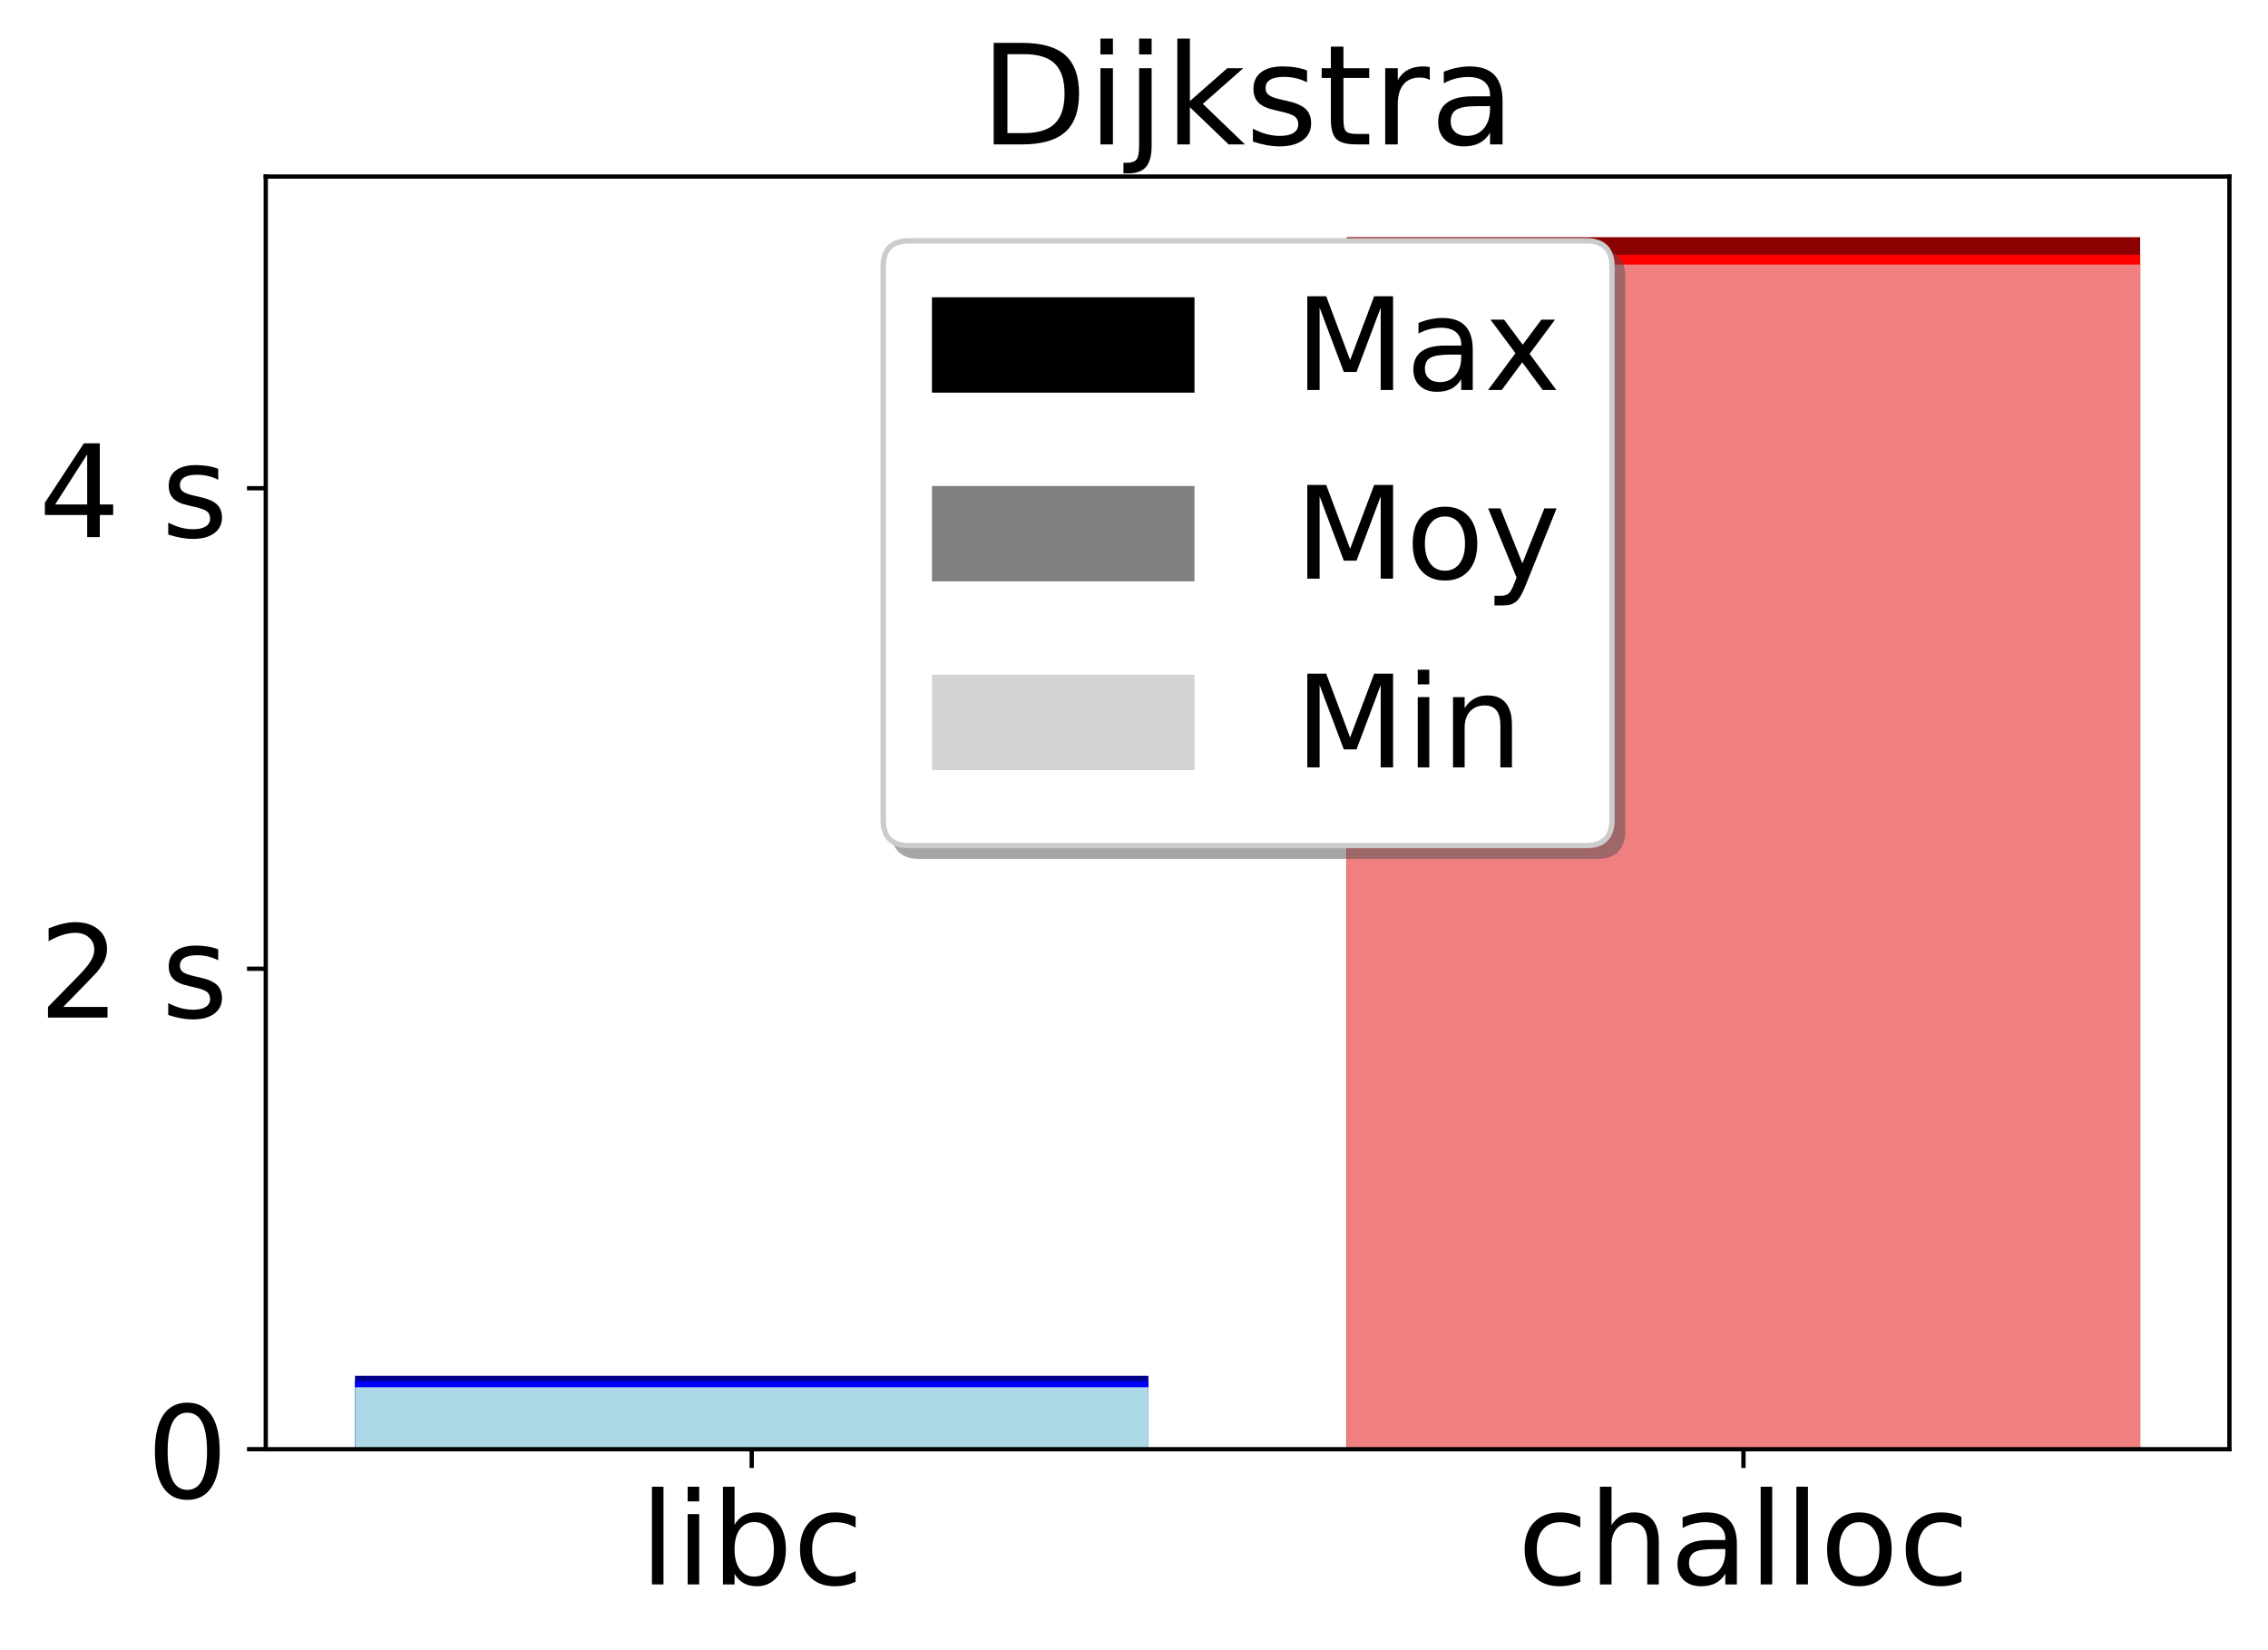
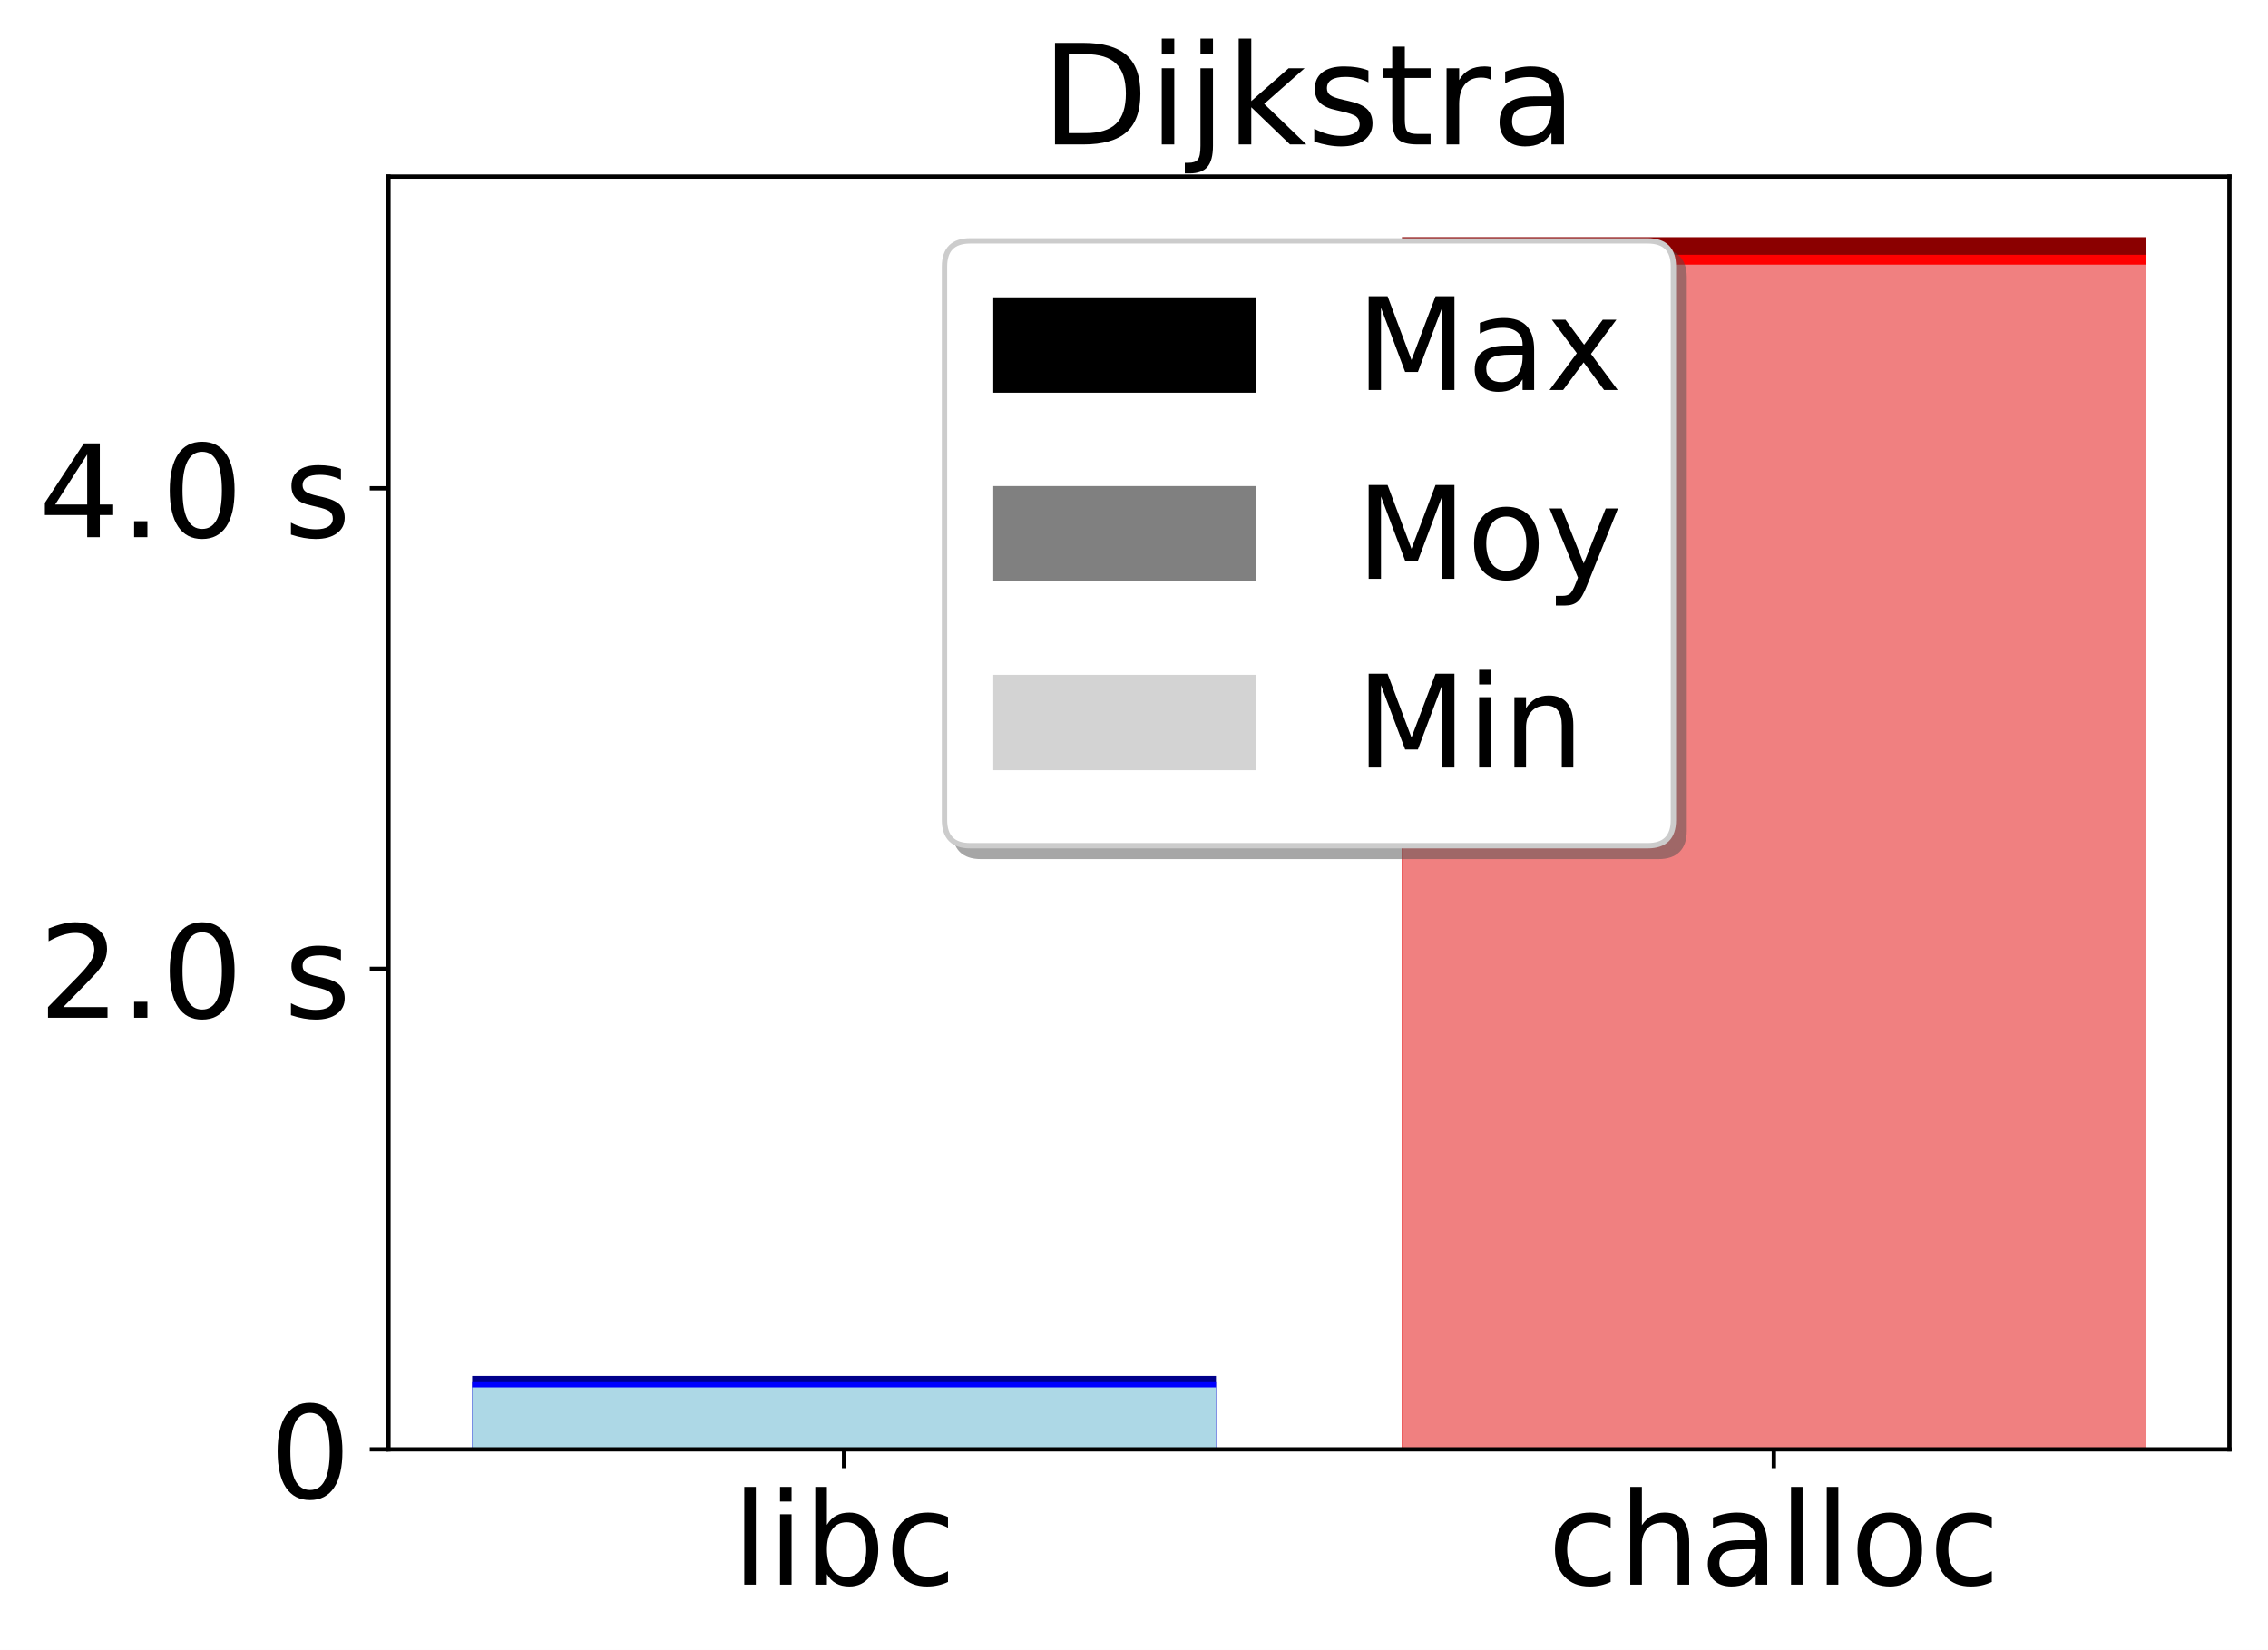
- <svg xmlns="http://www.w3.org/2000/svg" xmlns:xlink="http://www.w3.org/1999/xlink" width="423.3pt" height="307.943pt" viewBox="0 0 423.3 307.943" version="1.1">
+ <svg xmlns="http://www.w3.org/2000/svg" xmlns:xlink="http://www.w3.org/1999/xlink" width="423.248pt" height="307.943pt" viewBox="0 0 423.248 307.943" version="1.1">
  <defs>
    <style type="text/css">*{stroke-linejoin: round; stroke-linecap: butt}</style>
  </defs>
  <g id="figure_1">
    <g id="patch_1">
-       <path d="M 0 307.943  L 423.3 307.943  L 423.3 0  L 0 0  z " style="fill: #ffffff" />
+       <path d="M -0 307.943  L 423.248 307.943  L 423.248 0  L -0 0  z " style="fill: #ffffff" />
    </g>
    <g id="axes_1">
      <g id="patch_2">
-         <path d="M 49.6 270.516  L 416.1 270.516  L 416.1 32.956  L 49.6 32.956  z " style="fill: #ffffff" />
+         <path d="M 72.498 270.516  L 416.048 270.516  L 416.048 32.956  L 72.498 32.956  z " style="fill: #ffffff" />
      </g>
      <g id="patch_3">
-         <path d="M 66.259 270.516  L 214.34 270.516  L 214.34 256.811  L 66.259 256.811  z " clip-path="url(#pc4f9e51907)" style="fill: #00008b" />
+         <path d="M 88.113 270.516  L 226.921 270.516  L 226.921 256.811  L 88.113 256.811  z " clip-path="url(#p5e6ea9e0a1)" style="fill: #00008b" />
      </g>
      <g id="patch_4">
-         <path d="M 66.259 270.516  L 214.34 270.516  L 214.34 257.809  L 66.259 257.809  z " clip-path="url(#pc4f9e51907)" style="fill: #0000ff" />
+         <path d="M 88.113 270.516  L 226.921 270.516  L 226.921 257.809  L 88.113 257.809  z " clip-path="url(#p5e6ea9e0a1)" style="fill: #0000ff" />
      </g>
      <g id="patch_5">
-         <path d="M 66.259 270.516  L 214.34 270.516  L 214.34 258.951  L 66.259 258.951  z " clip-path="url(#pc4f9e51907)" style="fill: #add8e6" />
+         <path d="M 88.113 270.516  L 226.921 270.516  L 226.921 258.951  L 88.113 258.951  z " clip-path="url(#p5e6ea9e0a1)" style="fill: #add8e6" />
      </g>
      <g id="patch_6">
-         <path d="M 251.36 270.516  L 399.441 270.516  L 399.441 44.268  L 251.36 44.268  z " clip-path="url(#pc4f9e51907)" style="fill: #8b0000" />
+         <path d="M 261.624 270.516  L 400.432 270.516  L 400.432 44.268  L 261.624 44.268  z " clip-path="url(#p5e6ea9e0a1)" style="fill: #8b0000" />
      </g>
      <g id="patch_7">
-         <path d="M 251.36 270.516  L 399.441 270.516  L 399.441 47.554  L 251.36 47.554  z " clip-path="url(#pc4f9e51907)" style="fill: #ff0000" />
+         <path d="M 261.624 270.516  L 400.432 270.516  L 400.432 47.554  L 261.624 47.554  z " clip-path="url(#p5e6ea9e0a1)" style="fill: #ff0000" />
      </g>
      <g id="patch_8">
-         <path d="M 251.36 270.516  L 399.441 270.516  L 399.441 49.386  L 251.36 49.386  z " clip-path="url(#pc4f9e51907)" style="fill: #f08080" />
+         <path d="M 261.624 270.516  L 400.432 270.516  L 400.432 49.386  L 261.624 49.386  z " clip-path="url(#p5e6ea9e0a1)" style="fill: #f08080" />
      </g>
      <g id="matplotlib.axis_1">
        <g id="xtick_1">
          <g id="line2d_1">
            <defs>
-               <path id="m33017d4dec" d="M 0 0  L 0 3.5  " style="stroke: #000000; stroke-width: 0.8" />
-             </defs>
-             <g>
-               <use xlink:href="#m33017d4dec" x="140.299" y="270.516" style="stroke: #000000; stroke-width: 0.8" />
+               <path id="m0ae83098c9" d="M 0 0  L 0 3.5  " style="stroke: #000000; stroke-width: 0.8" />
+             </defs>
+             <g>
+               <use xlink:href="#m0ae83098c9" x="157.517" y="270.516" style="stroke: #000000; stroke-width: 0.8" />
            </g>
          </g>
          <g id="text_1">
-             <g transform="translate(119.4157 295.7522) scale(0.24 -0.24)">
+             <g transform="translate(136.6337 295.7522) scale(0.24 -0.24)">
              <defs>
                <path id="DejaVuSans-6c" d="M 603 4863  L 1178 4863  L 1178 0  L 603 0  L 603 4863  z " transform="scale(0.015625)" />
                <path id="DejaVuSans-69" d="M 603 3500  L 1178 3500  L 1178 0  L 603 0  L 603 3500  z M 603 4863  L 1178 4863  L 1178 4134  L 603 4134  L 603 4863  z " transform="scale(0.015625)" />
                <path id="DejaVuSans-62" d="M 3116 1747  Q 3116 2381 2855 2742  Q 2594 3103 2138 3103  Q 1681 3103 1420 2742  Q 1159 2381 1159 1747  Q 1159 1113 1420 752  Q 1681 391 2138 391  Q 2594 391 2855 752  Q 3116 1113 3116 1747  z M 1159 2969  Q 1341 3281 1617 3432  Q 1894 3584 2278 3584  Q 2916 3584 3314 3078  Q 3713 2572 3713 1747  Q 3713 922 3314 415  Q 2916 -91 2278 -91  Q 1894 -91 1617 61  Q 1341 213 1159 525  L 1159 0  L 581 0  L 581 4863  L 1159 4863  L 1159 2969  z " transform="scale(0.015625)" />
                <path id="DejaVuSans-63" d="M 3122 3366  L 3122 2828  Q 2878 2963 2633 3030  Q 2388 3097 2138 3097  Q 1578 3097 1268 2742  Q 959 2388 959 1747  Q 959 1106 1268 751  Q 1578 397 2138 397  Q 2388 397 2633 464  Q 2878 531 3122 666  L 3122 134  Q 2881 22 2623 -34  Q 2366 -91 2075 -91  Q 1284 -91 818 406  Q 353 903 353 1747  Q 353 2603 823 3093  Q 1294 3584 2113 3584  Q 2378 3584 2631 3529  Q 2884 3475 3122 3366  z " transform="scale(0.015625)" />
              </defs>
              <use xlink:href="#DejaVuSans-6c" />
              <use xlink:href="#DejaVuSans-69" x="27.783" />
              <use xlink:href="#DejaVuSans-62" x="55.566" />
              <use xlink:href="#DejaVuSans-63" x="119.043" />
            </g>
          </g>
        </g>
        <g id="xtick_2">
          <g id="line2d_2">
            <g>
-               <use xlink:href="#m33017d4dec" x="325.401" y="270.516" style="stroke: #000000; stroke-width: 0.8" />
+               <use xlink:href="#m0ae83098c9" x="331.028" y="270.516" style="stroke: #000000; stroke-width: 0.8" />
            </g>
          </g>
          <g id="text_2">
-             <g transform="translate(283.2355 295.7522) scale(0.24 -0.24)">
+             <g transform="translate(288.8626 295.7522) scale(0.24 -0.24)">
              <defs>
                <path id="DejaVuSans-68" d="M 3513 2113  L 3513 0  L 2938 0  L 2938 2094  Q 2938 2591 2744 2837  Q 2550 3084 2163 3084  Q 1697 3084 1428 2787  Q 1159 2491 1159 1978  L 1159 0  L 581 0  L 581 4863  L 1159 4863  L 1159 2956  Q 1366 3272 1645 3428  Q 1925 3584 2291 3584  Q 2894 3584 3203 3211  Q 3513 2838 3513 2113  z " transform="scale(0.015625)" />
                <path id="DejaVuSans-61" d="M 2194 1759  Q 1497 1759 1228 1600  Q 959 1441 959 1056  Q 959 750 1161 570  Q 1363 391 1709 391  Q 2188 391 2477 730  Q 2766 1069 2766 1631  L 2766 1759  L 2194 1759  z M 3341 1997  L 3341 0  L 2766 0  L 2766 531  Q 2569 213 2275 61  Q 1981 -91 1556 -91  Q 1019 -91 701 211  Q 384 513 384 1019  Q 384 1609 779 1909  Q 1175 2209 1959 2209  L 2766 2209  L 2766 2266  Q 2766 2663 2505 2880  Q 2244 3097 1772 3097  Q 1472 3097 1187 3025  Q 903 2953 641 2809  L 641 3341  Q 956 3463 1253 3523  Q 1550 3584 1831 3584  Q 2591 3584 2966 3190  Q 3341 2797 3341 1997  z " transform="scale(0.015625)" />
                <path id="DejaVuSans-6f" d="M 1959 3097  Q 1497 3097 1228 2736  Q 959 2375 959 1747  Q 959 1119 1226 758  Q 1494 397 1959 397  Q 2419 397 2687 759  Q 2956 1122 2956 1747  Q 2956 2369 2687 2733  Q 2419 3097 1959 3097  z M 1959 3584  Q 2709 3584 3137 3096  Q 3566 2609 3566 1747  Q 3566 888 3137 398  Q 2709 -91 1959 -91  Q 1206 -91 779 398  Q 353 888 353 1747  Q 353 2609 779 3096  Q 1206 3584 1959 3584  z " transform="scale(0.015625)" />
              </defs>
              <use xlink:href="#DejaVuSans-63" />
              <use xlink:href="#DejaVuSans-68" x="54.98" />
              <use xlink:href="#DejaVuSans-61" x="118.359" />
              <use xlink:href="#DejaVuSans-6c" x="179.639" />
              <use xlink:href="#DejaVuSans-6c" x="207.422" />
              <use xlink:href="#DejaVuSans-6f" x="235.205" />
              <use xlink:href="#DejaVuSans-63" x="296.387" />
            </g>
          </g>
        </g>
      </g>
      <g id="matplotlib.axis_2">
        <g id="ytick_1">
          <g id="line2d_3">
            <defs>
-               <path id="m4aef18d389" d="M 0 0  L -3.5 0  " style="stroke: #000000; stroke-width: 0.8" />
-             </defs>
-             <g>
-               <use xlink:href="#m4aef18d389" x="49.6" y="270.516" style="stroke: #000000; stroke-width: 0.8" />
+               <path id="me83f3ccce1" d="M 0 0  L -3.5 0  " style="stroke: #000000; stroke-width: 0.8" />
+             </defs>
+             <g>
+               <use xlink:href="#me83f3ccce1" x="72.498" y="270.516" style="stroke: #000000; stroke-width: 0.8" />
            </g>
          </g>
          <g id="text_3">
-             <g transform="translate(27.33 279.6341) scale(0.24 -0.24)">
+             <g transform="translate(50.2275 279.6341) scale(0.24 -0.24)">
              <defs>
                <path id="DejaVuSans-30" d="M 2034 4250  Q 1547 4250 1301 3770  Q 1056 3291 1056 2328  Q 1056 1369 1301 889  Q 1547 409 2034 409  Q 2525 409 2770 889  Q 3016 1369 3016 2328  Q 3016 3291 2770 3770  Q 2525 4250 2034 4250  z M 2034 4750  Q 2819 4750 3233 4129  Q 3647 3509 3647 2328  Q 3647 1150 3233 529  Q 2819 -91 2034 -91  Q 1250 -91 836 529  Q 422 1150 422 2328  Q 422 3509 836 4129  Q 1250 4750 2034 4750  z " transform="scale(0.015625)" />
              </defs>
              <use xlink:href="#DejaVuSans-30" />
            </g>
          </g>
        </g>
        <g id="ytick_2">
          <g id="line2d_4">
            <g>
-               <use xlink:href="#m4aef18d389" x="49.6" y="180.827" style="stroke: #000000; stroke-width: 0.8" />
+               <use xlink:href="#me83f3ccce1" x="72.498" y="180.827" style="stroke: #000000; stroke-width: 0.8" />
            </g>
          </g>
          <g id="text_4">
            <g transform="translate(7.2 189.9448) scale(0.24 -0.24)">
              <defs>
                <path id="DejaVuSans-32" d="M 1228 531  L 3431 531  L 3431 0  L 469 0  L 469 531  Q 828 903 1448 1529  Q 2069 2156 2228 2338  Q 2531 2678 2651 2914  Q 2772 3150 2772 3378  Q 2772 3750 2511 3984  Q 2250 4219 1831 4219  Q 1534 4219 1204 4116  Q 875 4013 500 3803  L 500 4441  Q 881 4594 1212 4672  Q 1544 4750 1819 4750  Q 2544 4750 2975 4387  Q 3406 4025 3406 3419  Q 3406 3131 3298 2873  Q 3191 2616 2906 2266  Q 2828 2175 2409 1742  Q 1991 1309 1228 531  z " transform="scale(0.015625)" />
+                 <path id="DejaVuSans-2e" d="M 684 794  L 1344 794  L 1344 0  L 684 0  L 684 794  z " transform="scale(0.015625)" />
                <path id="DejaVuSans-20" transform="scale(0.015625)" />
                <path id="DejaVuSans-73" d="M 2834 3397  L 2834 2853  Q 2591 2978 2328 3040  Q 2066 3103 1784 3103  Q 1356 3103 1142 2972  Q 928 2841 928 2578  Q 928 2378 1081 2264  Q 1234 2150 1697 2047  L 1894 2003  Q 2506 1872 2764 1633  Q 3022 1394 3022 966  Q 3022 478 2636 193  Q 2250 -91 1575 -91  Q 1294 -91 989 -36  Q 684 19 347 128  L 347 722  Q 666 556 975 473  Q 1284 391 1588 391  Q 1994 391 2212 530  Q 2431 669 2431 922  Q 2431 1156 2273 1281  Q 2116 1406 1581 1522  L 1381 1569  Q 847 1681 609 1914  Q 372 2147 372 2553  Q 372 3047 722 3315  Q 1072 3584 1716 3584  Q 2034 3584 2315 3537  Q 2597 3491 2834 3397  z " transform="scale(0.015625)" />
              </defs>
              <use xlink:href="#DejaVuSans-32" />
-               <use xlink:href="#DejaVuSans-20" x="63.623" />
-               <use xlink:href="#DejaVuSans-73" x="95.41" />
+               <use xlink:href="#DejaVuSans-2e" x="63.623" />
+               <use xlink:href="#DejaVuSans-30" x="95.41" />
+               <use xlink:href="#DejaVuSans-20" x="159.033" />
+               <use xlink:href="#DejaVuSans-73" x="190.82" />
            </g>
          </g>
        </g>
        <g id="ytick_3">
          <g id="line2d_5">
            <g>
-               <use xlink:href="#m4aef18d389" x="49.6" y="91.137" style="stroke: #000000; stroke-width: 0.8" />
+               <use xlink:href="#me83f3ccce1" x="72.498" y="91.137" style="stroke: #000000; stroke-width: 0.8" />
            </g>
          </g>
          <g id="text_5">
            <g transform="translate(7.2 100.2556) scale(0.24 -0.24)">
              <defs>
                <path id="DejaVuSans-34" d="M 2419 4116  L 825 1625  L 2419 1625  L 2419 4116  z M 2253 4666  L 3047 4666  L 3047 1625  L 3713 1625  L 3713 1100  L 3047 1100  L 3047 0  L 2419 0  L 2419 1100  L 313 1100  L 313 1709  L 2253 4666  z " transform="scale(0.015625)" />
              </defs>
              <use xlink:href="#DejaVuSans-34" />
-               <use xlink:href="#DejaVuSans-20" x="63.623" />
-               <use xlink:href="#DejaVuSans-73" x="95.41" />
+               <use xlink:href="#DejaVuSans-2e" x="63.623" />
+               <use xlink:href="#DejaVuSans-30" x="95.41" />
+               <use xlink:href="#DejaVuSans-20" x="159.033" />
+               <use xlink:href="#DejaVuSans-73" x="190.82" />
            </g>
          </g>
        </g>
      </g>
      <g id="patch_9">
-         <path d="M 49.6 270.516  L 49.6 32.956  " style="fill: none; stroke: #000000; stroke-width: 0.8; stroke-linejoin: miter; stroke-linecap: square" />
+         <path d="M 72.498 270.516  L 72.498 32.956  " style="fill: none; stroke: #000000; stroke-width: 0.8; stroke-linejoin: miter; stroke-linecap: square" />
      </g>
      <g id="patch_10">
-         <path d="M 416.1 270.516  L 416.1 32.956  " style="fill: none; stroke: #000000; stroke-width: 0.8; stroke-linejoin: miter; stroke-linecap: square" />
+         <path d="M 416.048 270.516  L 416.048 32.956  " style="fill: none; stroke: #000000; stroke-width: 0.8; stroke-linejoin: miter; stroke-linecap: square" />
      </g>
      <g id="patch_11">
-         <path d="M 49.6 270.516  L 416.1 270.516  " style="fill: none; stroke: #000000; stroke-width: 0.8; stroke-linejoin: miter; stroke-linecap: square" />
+         <path d="M 72.498 270.516  L 416.048 270.516  " style="fill: none; stroke: #000000; stroke-width: 0.8; stroke-linejoin: miter; stroke-linecap: square" />
      </g>
      <g id="patch_12">
-         <path d="M 49.6 32.956  L 416.1 32.956  " style="fill: none; stroke: #000000; stroke-width: 0.8; stroke-linejoin: miter; stroke-linecap: square" />
+         <path d="M 72.498 32.956  L 416.048 32.956  " style="fill: none; stroke: #000000; stroke-width: 0.8; stroke-linejoin: miter; stroke-linecap: square" />
      </g>
      <g id="text_6">
-         <g transform="translate(182.9097 26.95594) scale(0.26 -0.26)">
+         <g transform="translate(194.3322 26.95594) scale(0.26 -0.26)">
          <defs>
            <path id="DejaVuSans-44" d="M 1259 4147  L 1259 519  L 2022 519  Q 2988 519 3436 956  Q 3884 1394 3884 2338  Q 3884 3275 3436 3711  Q 2988 4147 2022 4147  L 1259 4147  z M 628 4666  L 1925 4666  Q 3281 4666 3915 4102  Q 4550 3538 4550 2338  Q 4550 1131 3912 565  Q 3275 0 1925 0  L 628 0  L 628 4666  z " transform="scale(0.015625)" />
            <path id="DejaVuSans-6a" d="M 603 3500  L 1178 3500  L 1178 -63  Q 1178 -731 923 -1031  Q 669 -1331 103 -1331  L -116 -1331  L -116 -844  L 38 -844  Q 366 -844 484 -692  Q 603 -541 603 -63  L 603 3500  z M 603 4863  L 1178 4863  L 1178 4134  L 603 4134  L 603 4863  z " transform="scale(0.015625)" />
            <path id="DejaVuSans-6b" d="M 581 4863  L 1159 4863  L 1159 1991  L 2875 3500  L 3609 3500  L 1753 1863  L 3688 0  L 2938 0  L 1159 1709  L 1159 0  L 581 0  L 581 4863  z " transform="scale(0.015625)" />
            <path id="DejaVuSans-74" d="M 1172 4494  L 1172 3500  L 2356 3500  L 2356 3053  L 1172 3053  L 1172 1153  Q 1172 725 1289 603  Q 1406 481 1766 481  L 2356 481  L 2356 0  L 1766 0  Q 1100 0 847 248  Q 594 497 594 1153  L 594 3053  L 172 3053  L 172 3500  L 594 3500  L 594 4494  L 1172 4494  z " transform="scale(0.015625)" />
            <path id="DejaVuSans-72" d="M 2631 2963  Q 2534 3019 2420 3045  Q 2306 3072 2169 3072  Q 1681 3072 1420 2755  Q 1159 2438 1159 1844  L 1159 0  L 581 0  L 581 3500  L 1159 3500  L 1159 2956  Q 1341 3275 1631 3429  Q 1922 3584 2338 3584  Q 2397 3584 2469 3576  Q 2541 3569 2628 3553  L 2631 2963  z " transform="scale(0.015625)" />
          </defs>
          <use xlink:href="#DejaVuSans-44" />
          <use xlink:href="#DejaVuSans-69" x="77.002" />
          <use xlink:href="#DejaVuSans-6a" x="104.785" />
          <use xlink:href="#DejaVuSans-6b" x="132.568" />
          <use xlink:href="#DejaVuSans-73" x="190.479" />
          <use xlink:href="#DejaVuSans-74" x="242.578" />
          <use xlink:href="#DejaVuSans-72" x="281.787" />
          <use xlink:href="#DejaVuSans-61" x="322.9" />
        </g>
      </g>
      <g id="legend_1">
        <g id="patch_13">
-           <path d="M 171.64 159.838  L 298.06 159.838  Q 302.86 159.838 302.86 155.038  L 302.86 51.756  Q 302.86 46.956 298.06 46.956  L 171.64 46.956  Q 166.84 46.956 166.84 51.756  L 166.84 155.038  Q 166.84 159.838 171.64 159.838  z " style="fill: #4d4d4d; opacity: 0.5; stroke: #4d4d4d; stroke-linejoin: miter" />
+           <path d="M 183.062 159.838  L 309.483 159.838  Q 314.283 159.838 314.283 155.038  L 314.283 51.756  Q 314.283 46.956 309.483 46.956  L 183.062 46.956  Q 178.262 46.956 178.262 51.756  L 178.262 155.038  Q 178.262 159.838 183.062 159.838  z " style="fill: #4d4d4d; opacity: 0.5; stroke: #4d4d4d; stroke-linejoin: miter" />
        </g>
        <g id="patch_14">
-           <path d="M 169.64 157.838  L 296.06 157.838  Q 300.86 157.838 300.86 153.038  L 300.86 49.756  Q 300.86 44.956 296.06 44.956  L 169.64 44.956  Q 164.84 44.956 164.84 49.756  L 164.84 153.038  Q 164.84 157.838 169.64 157.838  z " style="fill: #ffffff; stroke: #cccccc; stroke-linejoin: miter" />
+           <path d="M 181.062 157.838  L 307.483 157.838  Q 312.283 157.838 312.283 153.038  L 312.283 49.756  Q 312.283 44.956 307.483 44.956  L 181.062 44.956  Q 176.262 44.956 176.262 49.756  L 176.262 153.038  Q 176.262 157.838 181.062 157.838  z " style="fill: #ffffff; stroke: #cccccc; stroke-linejoin: miter" />
        </g>
        <g id="patch_15">
-           <path d="M 174.44 72.792  L 222.44 72.792  L 222.44 55.992  L 174.44 55.992  z " style="stroke: #000000; stroke-linejoin: miter" />
+           <path d="M 185.863 72.792  L 233.863 72.792  L 233.863 55.992  L 185.863 55.992  z " style="stroke: #000000; stroke-linejoin: miter" />
        </g>
        <g id="text_7">
-           <g transform="translate(241.64 72.79219) scale(0.24 -0.24)">
+           <g transform="translate(253.0625 72.79219) scale(0.24 -0.24)">
            <defs>
              <path id="DejaVuSans-4d" d="M 628 4666  L 1569 4666  L 2759 1491  L 3956 4666  L 4897 4666  L 4897 0  L 4281 0  L 4281 4097  L 3078 897  L 2444 897  L 1241 4097  L 1241 0  L 628 0  L 628 4666  z " transform="scale(0.015625)" />
              <path id="DejaVuSans-78" d="M 3513 3500  L 2247 1797  L 3578 0  L 2900 0  L 1881 1375  L 863 0  L 184 0  L 1544 1831  L 300 3500  L 978 3500  L 1906 2253  L 2834 3500  L 3513 3500  z " transform="scale(0.015625)" />
            </defs>
            <use xlink:href="#DejaVuSans-4d" />
            <use xlink:href="#DejaVuSans-61" x="86.279" />
            <use xlink:href="#DejaVuSans-78" x="147.559" />
          </g>
        </g>
        <g id="patch_16">
-           <path d="M 174.44 108.02  L 222.44 108.02  L 222.44 91.22  L 174.44 91.22  z " style="fill: #808080; stroke: #808080; stroke-linejoin: miter" />
+           <path d="M 185.863 108.02  L 233.863 108.02  L 233.863 91.22  L 185.863 91.22  z " style="fill: #808080; stroke: #808080; stroke-linejoin: miter" />
        </g>
        <g id="text_8">
-           <g transform="translate(241.64 108.0197) scale(0.24 -0.24)">
+           <g transform="translate(253.0625 108.0197) scale(0.24 -0.24)">
            <defs>
              <path id="DejaVuSans-79" d="M 2059 -325  Q 1816 -950 1584 -1140  Q 1353 -1331 966 -1331  L 506 -1331  L 506 -850  L 844 -850  Q 1081 -850 1212 -737  Q 1344 -625 1503 -206  L 1606 56  L 191 3500  L 800 3500  L 1894 763  L 2988 3500  L 3597 3500  L 2059 -325  z " transform="scale(0.015625)" />
            </defs>
            <use xlink:href="#DejaVuSans-4d" />
            <use xlink:href="#DejaVuSans-6f" x="86.279" />
            <use xlink:href="#DejaVuSans-79" x="147.461" />
          </g>
        </g>
        <g id="patch_17">
-           <path d="M 174.44 143.247  L 222.44 143.247  L 222.44 126.447  L 174.44 126.447  z " style="fill: #d3d3d3; stroke: #d3d3d3; stroke-linejoin: miter" />
+           <path d="M 185.863 143.247  L 233.863 143.247  L 233.863 126.447  L 185.863 126.447  z " style="fill: #d3d3d3; stroke: #d3d3d3; stroke-linejoin: miter" />
        </g>
        <g id="text_9">
-           <g transform="translate(241.64 143.2472) scale(0.24 -0.24)">
+           <g transform="translate(253.0625 143.2472) scale(0.24 -0.24)">
            <defs>
              <path id="DejaVuSans-6e" d="M 3513 2113  L 3513 0  L 2938 0  L 2938 2094  Q 2938 2591 2744 2837  Q 2550 3084 2163 3084  Q 1697 3084 1428 2787  Q 1159 2491 1159 1978  L 1159 0  L 581 0  L 581 3500  L 1159 3500  L 1159 2956  Q 1366 3272 1645 3428  Q 1925 3584 2291 3584  Q 2894 3584 3203 3211  Q 3513 2838 3513 2113  z " transform="scale(0.015625)" />
            </defs>
            <use xlink:href="#DejaVuSans-4d" />
            <use xlink:href="#DejaVuSans-69" x="86.279" />
            <use xlink:href="#DejaVuSans-6e" x="114.062" />
          </g>
        </g>
      </g>
    </g>
  </g>
  <defs>
-     <clipPath id="pc4f9e51907">
-       <rect x="49.6" y="32.956" width="366.5" height="237.56" />
+     <clipPath id="p5e6ea9e0a1">
+       <rect x="72.498" y="32.956" width="343.55" height="237.56" />
    </clipPath>
  </defs>
</svg>
